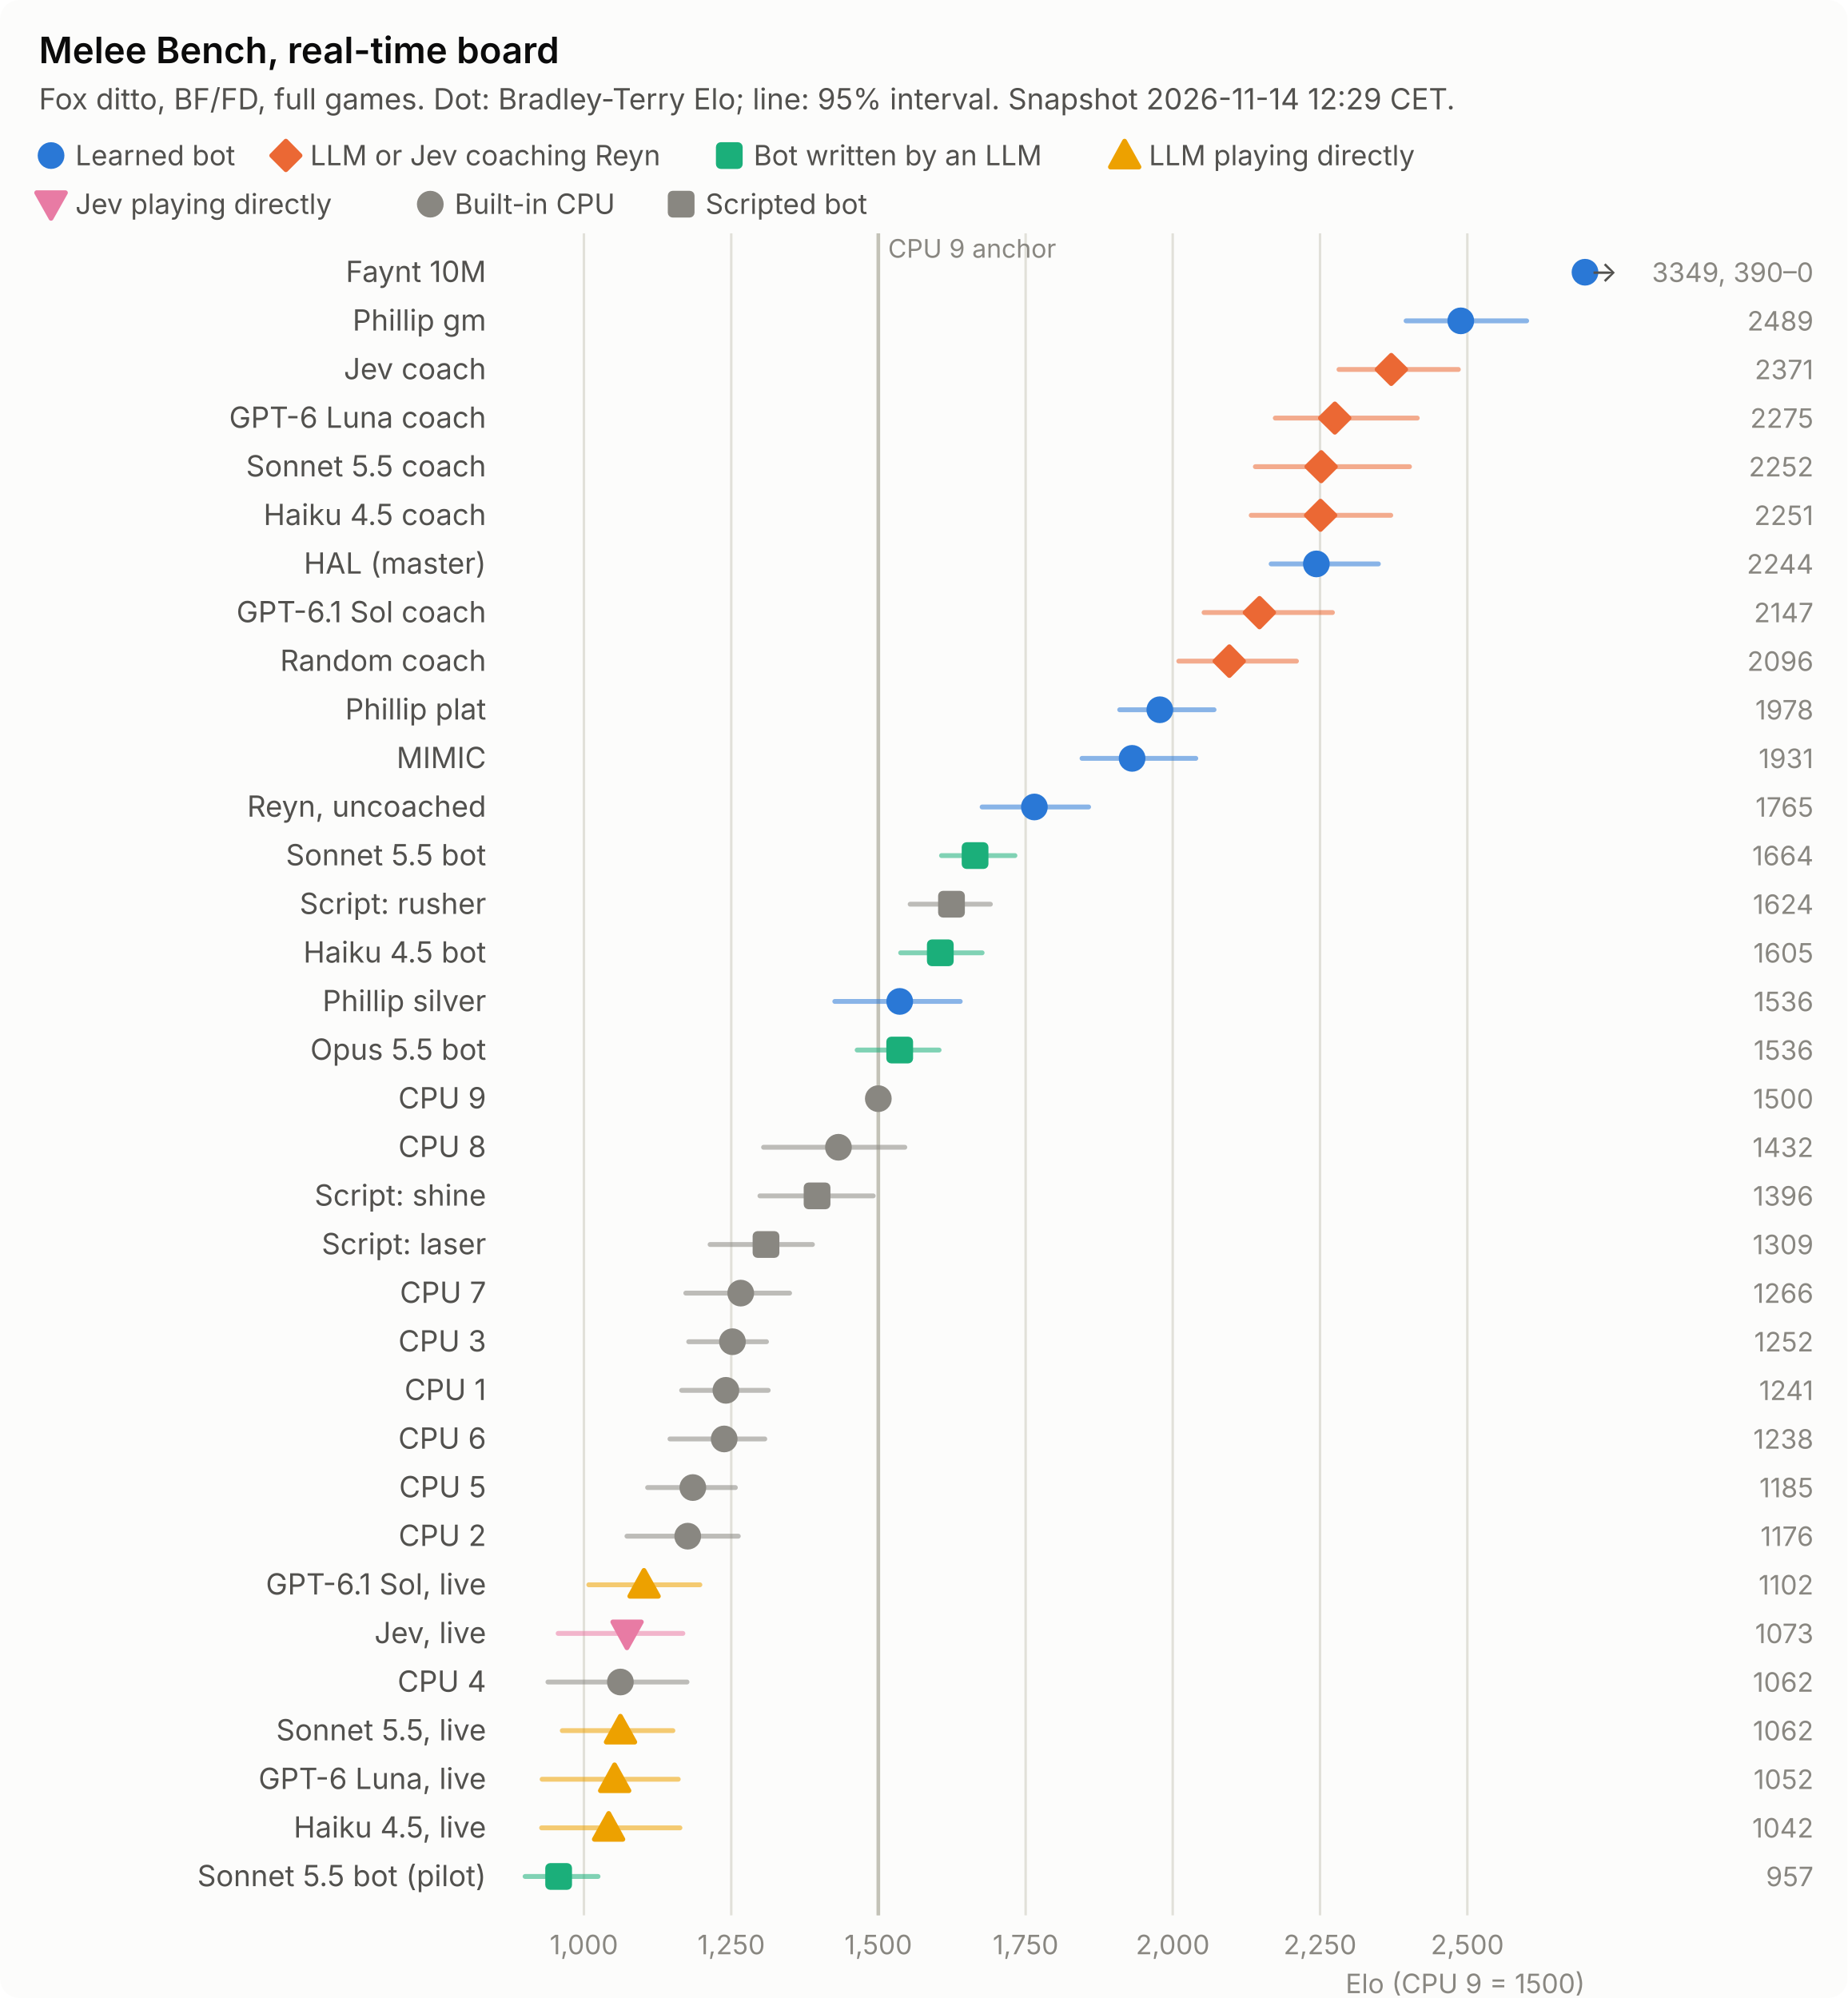
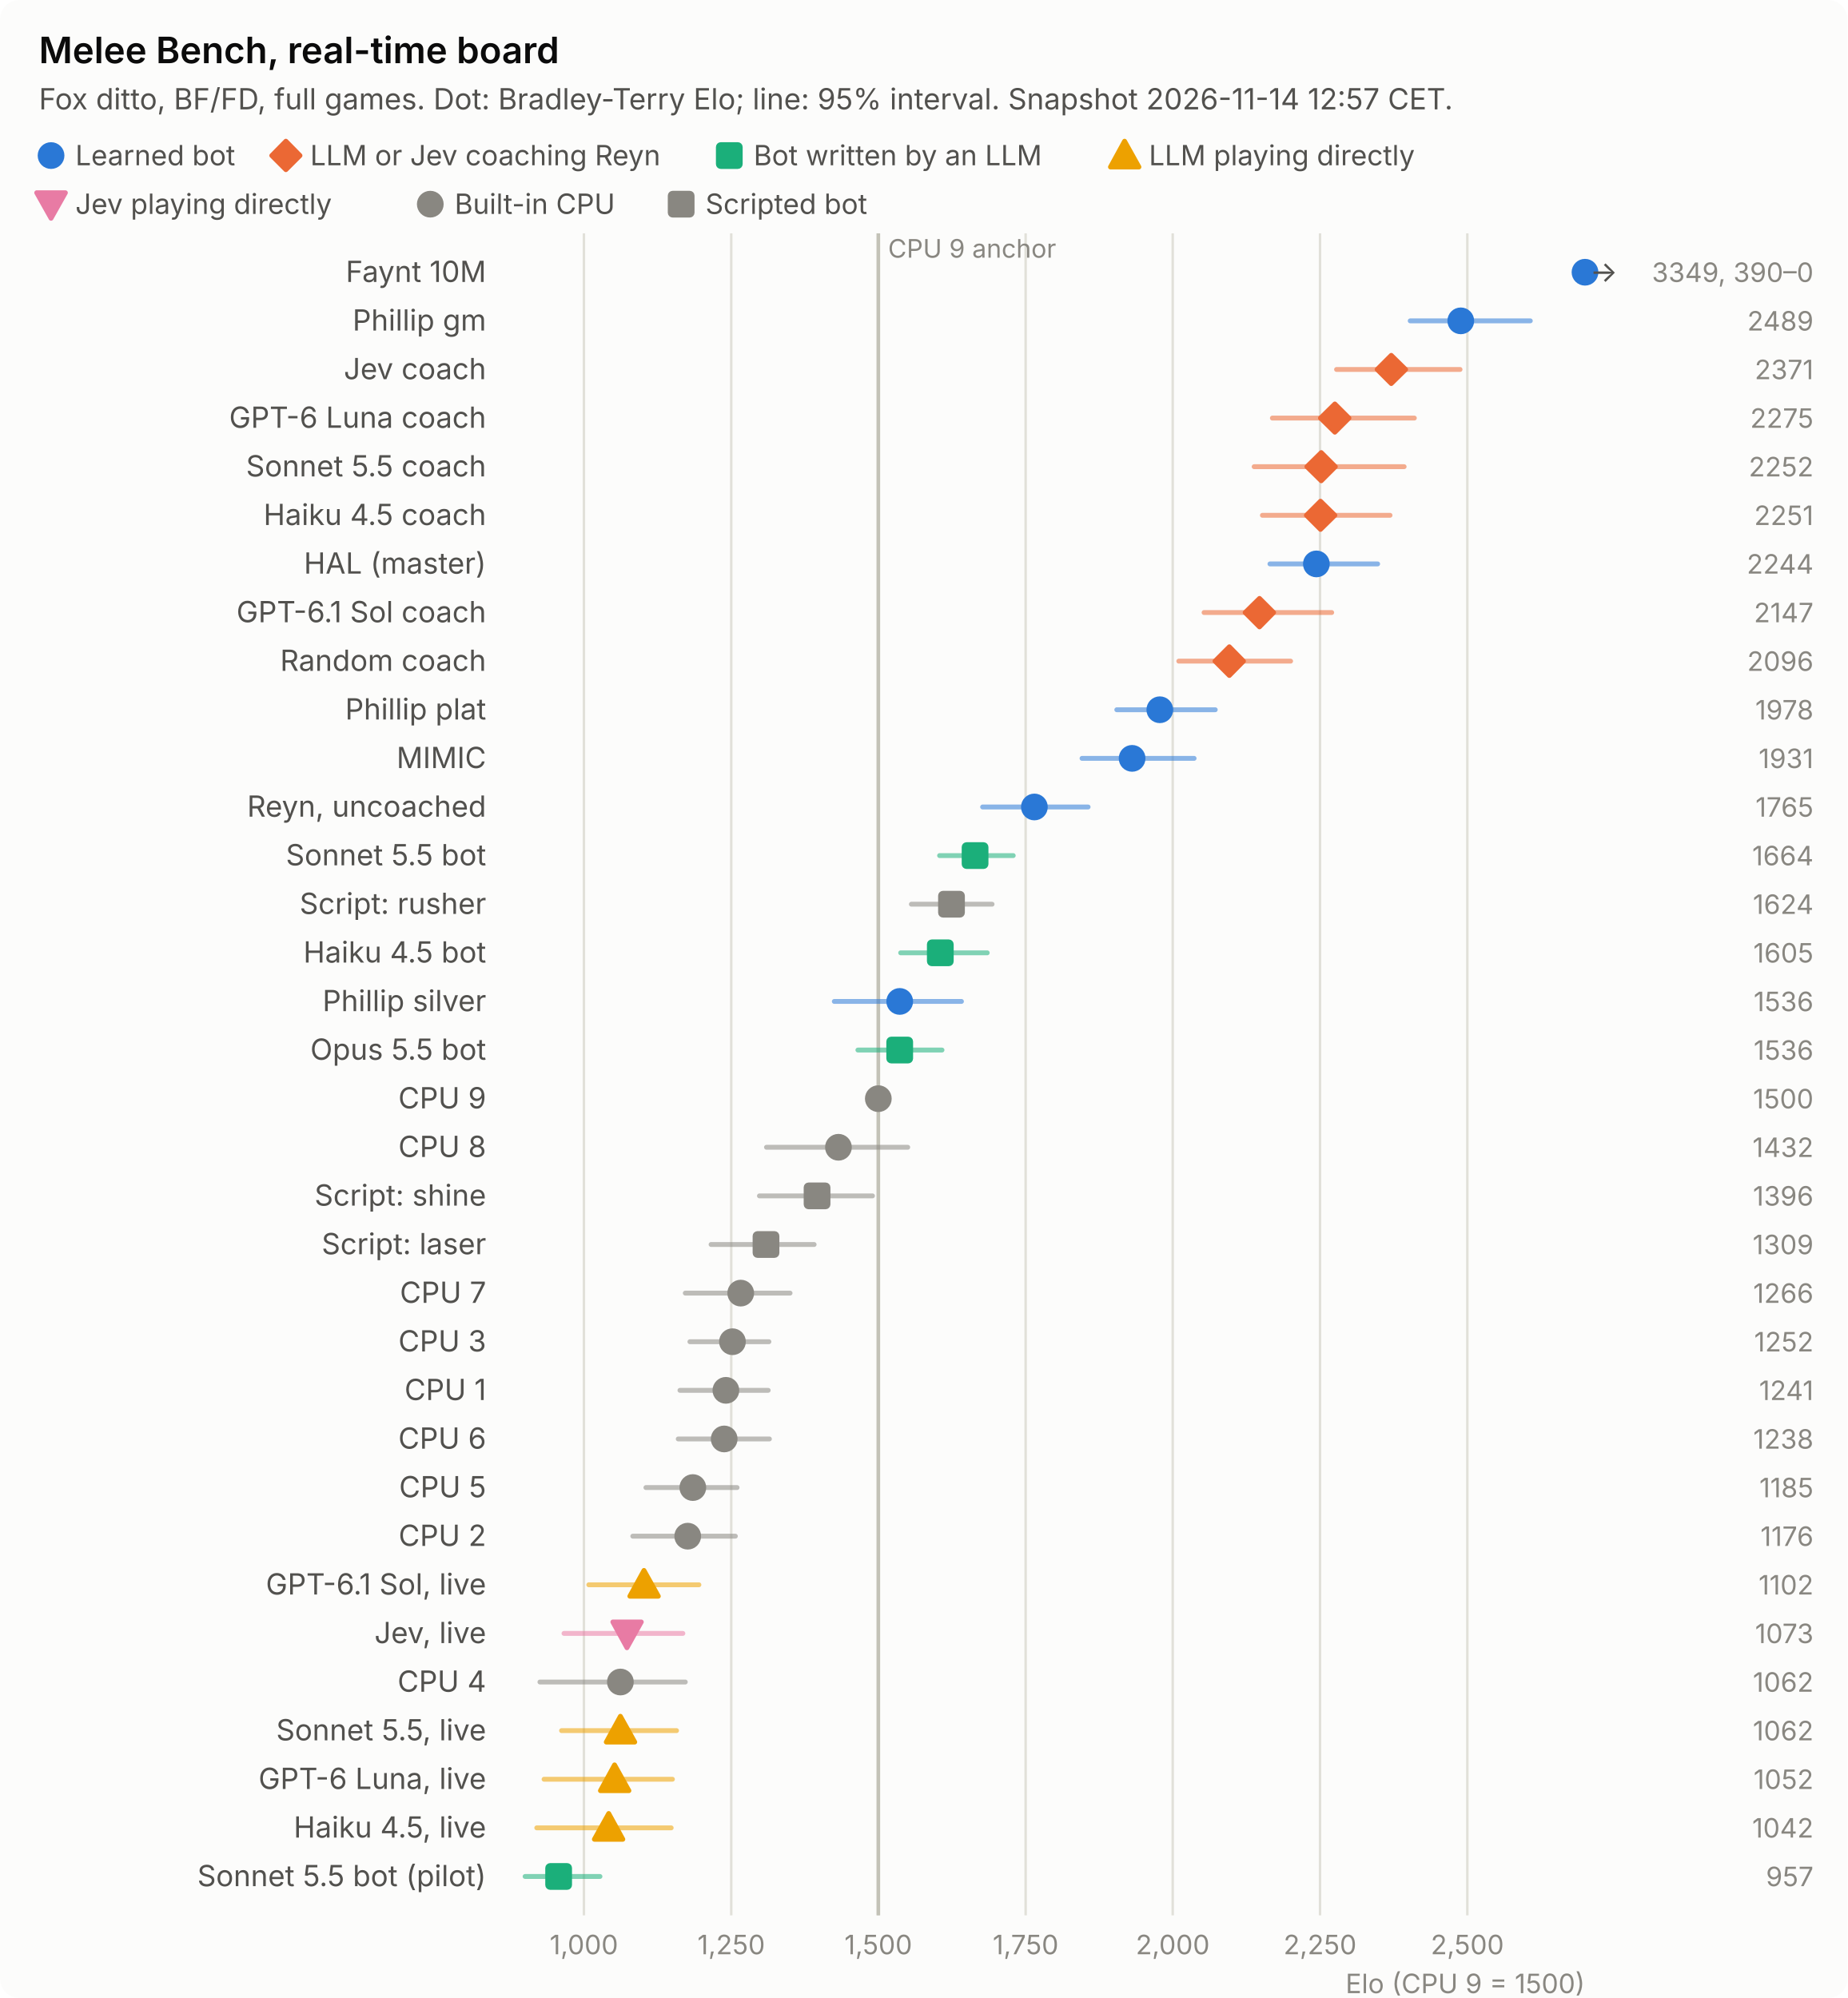
<svg xmlns="http://www.w3.org/2000/svg" viewBox="0 0 760 822" width="760" height="822" role="img" aria-label="Melee Bench, real-time board">
  <style>text{font-family:system-ui, -apple-system, "Segoe UI", sans-serif;font-variant-numeric:tabular-nums}.bg{fill:#fcfcfb}.ring{stroke:#fcfcfb}.t1{fill:#0b0b0b}.t2{fill:#52514e}.tm{fill:#898781}.grid{stroke:#e1e0d9}.axis{stroke:#c3c2b7}.band{fill:#52514e;fill-opacity:.09}.conn{stroke:#c3c2b7}.c-learned{fill:#2a78d6;stroke:#2a78d6}.c-coach{fill:#eb6834;stroke:#eb6834}.c-written{fill:#1baf7a;stroke:#1baf7a}.c-llm{fill:#eda100;stroke:#eda100}.c-jev{fill:#e87ba4;stroke:#e87ba4}.c-ref{fill:#898781;stroke:#898781}.ci{fill:none;stroke-width:2;stroke-linecap:round}.hollow{fill-opacity:0}@media (prefers-color-scheme: dark){.bg{fill:#1a1a19}.ring{stroke:#1a1a19}.t1{fill:#f0efec}.t2{fill:#c3c2b7}.tm{fill:#898781}.grid{stroke:#2c2c2a}.axis{stroke:#383835}.band{fill:#c3c2b7;fill-opacity:.10}.conn{stroke:#4a4a46}.c-learned{fill:#3987e5;stroke:#3987e5}.c-coach{fill:#d95926;stroke:#d95926}.c-written{fill:#199e70;stroke:#199e70}.c-llm{fill:#c98500;stroke:#c98500}.c-jev{fill:#d55181;stroke:#d55181}.c-ref{fill:#898781;stroke:#898781}}</style>
  <rect class="bg" x="0" y="0" width="760" height="822" rx="8" />
  <text x="16.0" y="26.0" class="t1" font-size="15" text-anchor="start" font-weight="600">Melee Bench, real-time board</text>
-   <text x="16.0" y="45.0" class="t2" font-size="12" text-anchor="start">Fox ditto, BF/FD, full games. Dot: Bradley-Terry Elo; line: 95% interval. Snapshot 2026-11-14 12:29 CET.</text>
+   <text x="16.0" y="45.0" class="t2" font-size="12" text-anchor="start">Fox ditto, BF/FD, full games. Dot: Bradley-Terry Elo; line: 95% interval. Snapshot 2026-11-14 12:57 CET.</text>
  <circle cx="21.0" cy="64.0" r="4.5" class="c-learned ring" stroke-width="2" />
  <text x="31.0" y="68.0" class="t2" font-size="11.5" text-anchor="start">Learned bot</text>
  <polygon points="117.6,58.1 123.4,64.0 117.6,69.8 111.8,64.0" class="c-coach ring" stroke-width="2" stroke-linejoin="round" />
  <text x="127.6" y="68.0" class="t2" font-size="11.5" text-anchor="start">LLM or Jev coaching Reyn</text>
  <rect x="295.5" y="59.5" width="9.0" height="9.0" rx="1" class="c-written ring" stroke-width="2" />
  <text x="310.0" y="68.0" class="t2" font-size="11.5" text-anchor="start">Bot written by an LLM</text>
  <polygon points="462.6,58.1 468.5,68.7 456.8,68.7" class="c-llm ring" stroke-width="2" stroke-linejoin="round" />
  <text x="472.6" y="68.0" class="t2" font-size="11.5" text-anchor="start">LLM playing directly</text>
  <polygon points="21.0,89.8 26.9,79.3 15.1,79.3" class="c-jev ring" stroke-width="2" stroke-linejoin="round" />
  <text x="31.0" y="88.0" class="t2" font-size="11.5" text-anchor="start">Jev playing directly</text>
  <circle cx="177.0" cy="84.0" r="4.5" class="c-ref ring" stroke-width="2" />
  <text x="187.0" y="88.0" class="t2" font-size="11.5" text-anchor="start">Built-in CPU</text>
  <rect x="275.7" y="79.5" width="9.0" height="9.0" rx="1" class="c-ref ring" stroke-width="2" />
  <text x="290.2" y="88.0" class="t2" font-size="11.5" text-anchor="start">Scripted bot</text>
  <line x1="240.2" x2="240.2" y1="96" y2="788" class="grid" stroke-width="1" />
  <text x="240.2" y="804.0" class="tm" font-size="11" text-anchor="middle">1,000</text>
  <line x1="300.8" x2="300.8" y1="96" y2="788" class="grid" stroke-width="1" />
  <text x="300.8" y="804.0" class="tm" font-size="11" text-anchor="middle">1,250</text>
  <line x1="361.3" x2="361.3" y1="96" y2="788" class="grid" stroke-width="1" />
  <text x="361.3" y="804.0" class="tm" font-size="11" text-anchor="middle">1,500</text>
  <line x1="421.9" x2="421.9" y1="96" y2="788" class="grid" stroke-width="1" />
  <text x="421.9" y="804.0" class="tm" font-size="11" text-anchor="middle">1,750</text>
  <line x1="482.4" x2="482.4" y1="96" y2="788" class="grid" stroke-width="1" />
  <text x="482.4" y="804.0" class="tm" font-size="11" text-anchor="middle">2,000</text>
  <line x1="543.0" x2="543.0" y1="96" y2="788" class="grid" stroke-width="1" />
  <text x="543.0" y="804.0" class="tm" font-size="11" text-anchor="middle">2,250</text>
  <line x1="603.6" x2="603.6" y1="96" y2="788" class="grid" stroke-width="1" />
  <text x="603.6" y="804.0" class="tm" font-size="11" text-anchor="middle">2,500</text>
  <text x="652.0" y="820.0" class="tm" font-size="11" text-anchor="end">Elo (CPU 9 = 1500)</text>
  <line x1="361.3" x2="361.3" y1="96" y2="788" class="axis" stroke-width="1.5" />
  <text x="365.3" y="106.0" class="tm" font-size="10.5" text-anchor="start">CPU 9 anchor</text>
  <text x="200.0" y="116.0" class="t2" font-size="12" text-anchor="end">Faynt 10M</text>
  <line x1="652.0" x2="652.0" y1="112.0" y2="112.0" class="ci c-learned" stroke-opacity=".55" />
  <circle cx="652.0" cy="112.0" r="4.5" class="c-learned ring" stroke-width="2" />
  <text x="654.0" y="116.0" class="t2" font-size="12" text-anchor="start">→</text>
  <text x="746.0" y="116.0" class="tm" font-size="11" text-anchor="end">3349, 390–0</text>
  <text x="200.0" y="136.0" class="t2" font-size="12" text-anchor="end">Phillip gm</text>
-   <line x1="578.4" x2="628.0" y1="132.0" y2="132.0" class="ci c-learned" stroke-opacity=".55" />
+   <line x1="580.1" x2="629.5" y1="132.0" y2="132.0" class="ci c-learned" stroke-opacity=".55" />
  <circle cx="600.9" cy="132.0" r="4.5" class="c-learned ring" stroke-width="2" />
  <text x="746.0" y="136.0" class="tm" font-size="11" text-anchor="end">2489</text>
  <text x="200.0" y="156.0" class="t2" font-size="12" text-anchor="end">Jev coach</text>
-   <line x1="550.8" x2="599.9" y1="152.0" y2="152.0" class="ci c-coach" stroke-opacity=".55" />
+   <line x1="549.8" x2="600.6" y1="152.0" y2="152.0" class="ci c-coach" stroke-opacity=".55" />
  <polygon points="572.3,146.2 578.2,152.0 572.3,157.8 566.5,152.0" class="c-coach ring" stroke-width="2" stroke-linejoin="round" />
  <text x="746.0" y="156.0" class="tm" font-size="11" text-anchor="end">2371</text>
  <text x="200.0" y="176.0" class="t2" font-size="12" text-anchor="end">GPT-6 Luna coach</text>
-   <line x1="524.6" x2="583.0" y1="172.0" y2="172.0" class="ci c-coach" stroke-opacity=".55" />
+   <line x1="523.4" x2="581.8" y1="172.0" y2="172.0" class="ci c-coach" stroke-opacity=".55" />
  <polygon points="549.1,166.2 554.9,172.0 549.1,177.8 543.2,172.0" class="c-coach ring" stroke-width="2" stroke-linejoin="round" />
  <text x="746.0" y="176.0" class="tm" font-size="11" text-anchor="end">2275</text>
  <text x="200.0" y="196.0" class="t2" font-size="12" text-anchor="end">Sonnet 5.5 coach</text>
-   <line x1="516.4" x2="579.8" y1="192.0" y2="192.0" class="ci c-coach" stroke-opacity=".55" />
+   <line x1="515.9" x2="577.6" y1="192.0" y2="192.0" class="ci c-coach" stroke-opacity=".55" />
  <polygon points="543.5,186.2 549.3,192.0 543.5,197.8 537.6,192.0" class="c-coach ring" stroke-width="2" stroke-linejoin="round" />
  <text x="746.0" y="196.0" class="tm" font-size="11" text-anchor="end">2252</text>
  <text x="200.0" y="216.0" class="t2" font-size="12" text-anchor="end">Haiku 4.5 coach</text>
-   <line x1="514.7" x2="572.1" y1="212.0" y2="212.0" class="ci c-coach" stroke-opacity=".55" />
+   <line x1="519.3" x2="571.8" y1="212.0" y2="212.0" class="ci c-coach" stroke-opacity=".55" />
  <polygon points="543.2,206.2 549.1,212.0 543.2,217.8 537.4,212.0" class="c-coach ring" stroke-width="2" stroke-linejoin="round" />
  <text x="746.0" y="216.0" class="tm" font-size="11" text-anchor="end">2251</text>
  <text x="200.0" y="236.0" class="t2" font-size="12" text-anchor="end">HAL (master)</text>
-   <line x1="522.9" x2="567.0" y1="232.0" y2="232.0" class="ci c-learned" stroke-opacity=".55" />
+   <line x1="522.4" x2="566.7" y1="232.0" y2="232.0" class="ci c-learned" stroke-opacity=".55" />
  <circle cx="541.5" cy="232.0" r="4.5" class="c-learned ring" stroke-width="2" />
  <text x="746.0" y="236.0" class="tm" font-size="11" text-anchor="end">2244</text>
  <text x="200.0" y="256.0" class="t2" font-size="12" text-anchor="end">GPT-6.1 Sol coach</text>
-   <line x1="495.3" x2="548.1" y1="252.0" y2="252.0" class="ci c-coach" stroke-opacity=".55" />
+   <line x1="495.3" x2="547.8" y1="252.0" y2="252.0" class="ci c-coach" stroke-opacity=".55" />
  <polygon points="518.1,246.2 523.9,252.0 518.1,257.9 512.2,252.0" class="c-coach ring" stroke-width="2" stroke-linejoin="round" />
  <text x="746.0" y="256.0" class="tm" font-size="11" text-anchor="end">2147</text>
  <text x="200.0" y="276.0" class="t2" font-size="12" text-anchor="end">Random coach</text>
-   <line x1="484.9" x2="533.3" y1="272.0" y2="272.0" class="ci c-coach" stroke-opacity=".55" />
+   <line x1="484.9" x2="530.9" y1="272.0" y2="272.0" class="ci c-coach" stroke-opacity=".55" />
  <polygon points="505.7,266.1 511.5,272.0 505.7,277.9 499.8,272.0" class="c-coach ring" stroke-width="2" stroke-linejoin="round" />
  <text x="746.0" y="276.0" class="tm" font-size="11" text-anchor="end">2096</text>
  <text x="200.0" y="296.0" class="t2" font-size="12" text-anchor="end">Phillip plat</text>
-   <line x1="460.6" x2="499.4" y1="292.0" y2="292.0" class="ci c-learned" stroke-opacity=".55" />
+   <line x1="459.4" x2="499.9" y1="292.0" y2="292.0" class="ci c-learned" stroke-opacity=".55" />
  <circle cx="477.1" cy="292.0" r="4.5" class="c-learned ring" stroke-width="2" />
  <text x="746.0" y="296.0" class="tm" font-size="11" text-anchor="end">1978</text>
  <text x="200.0" y="316.0" class="t2" font-size="12" text-anchor="end">MIMIC</text>
-   <line x1="445.1" x2="491.9" y1="312.0" y2="312.0" class="ci c-learned" stroke-opacity=".55" />
+   <line x1="445.1" x2="491.2" y1="312.0" y2="312.0" class="ci c-learned" stroke-opacity=".55" />
  <circle cx="465.7" cy="312.0" r="4.5" class="c-learned ring" stroke-width="2" />
  <text x="746.0" y="316.0" class="tm" font-size="11" text-anchor="end">1931</text>
  <text x="200.0" y="336.0" class="t2" font-size="12" text-anchor="end">Reyn, uncoached</text>
-   <line x1="404.0" x2="447.8" y1="332.0" y2="332.0" class="ci c-learned" stroke-opacity=".55" />
+   <line x1="404.2" x2="447.6" y1="332.0" y2="332.0" class="ci c-learned" stroke-opacity=".55" />
  <circle cx="425.5" cy="332.0" r="4.5" class="c-learned ring" stroke-width="2" />
  <text x="746.0" y="336.0" class="tm" font-size="11" text-anchor="end">1765</text>
  <text x="200.0" y="356.0" class="t2" font-size="12" text-anchor="end">Sonnet 5.5 bot</text>
-   <line x1="387.3" x2="417.5" y1="352.0" y2="352.0" class="ci c-written" stroke-opacity=".55" />
+   <line x1="386.5" x2="416.8" y1="352.0" y2="352.0" class="ci c-written" stroke-opacity=".55" />
  <rect x="396.6" y="347.5" width="9.0" height="9.0" rx="1" class="c-written ring" stroke-width="2" />
  <text x="746.0" y="356.0" class="tm" font-size="11" text-anchor="end">1664</text>
  <text x="200.0" y="376.0" class="t2" font-size="12" text-anchor="end">Script: rusher</text>
-   <line x1="374.4" x2="407.4" y1="372.0" y2="372.0" class="ci c-ref" stroke-opacity=".55" />
+   <line x1="374.9" x2="408.1" y1="372.0" y2="372.0" class="ci c-ref" stroke-opacity=".55" />
  <rect x="386.9" y="367.5" width="9.0" height="9.0" rx="1" class="c-ref ring" stroke-width="2" />
  <text x="746.0" y="376.0" class="tm" font-size="11" text-anchor="end">1624</text>
  <text x="200.0" y="396.0" class="t2" font-size="12" text-anchor="end">Haiku 4.5 bot</text>
-   <line x1="370.5" x2="404.0" y1="392.0" y2="392.0" class="ci c-written" stroke-opacity=".55" />
+   <line x1="370.5" x2="406.1" y1="392.0" y2="392.0" class="ci c-written" stroke-opacity=".55" />
  <rect x="382.3" y="387.5" width="9.0" height="9.0" rx="1" class="c-written ring" stroke-width="2" />
  <text x="746.0" y="396.0" class="tm" font-size="11" text-anchor="end">1605</text>
  <text x="200.0" y="416.0" class="t2" font-size="12" text-anchor="end">Phillip silver</text>
-   <line x1="343.4" x2="395.0" y1="412.0" y2="412.0" class="ci c-learned" stroke-opacity=".55" />
+   <line x1="343.2" x2="395.5" y1="412.0" y2="412.0" class="ci c-learned" stroke-opacity=".55" />
  <circle cx="370.1" cy="412.0" r="4.5" class="c-learned ring" stroke-width="2" />
  <text x="746.0" y="416.0" class="tm" font-size="11" text-anchor="end">1536</text>
  <text x="200.0" y="436.0" class="t2" font-size="12" text-anchor="end">Opus 5.5 bot</text>
-   <line x1="352.6" x2="386.3" y1="432.0" y2="432.0" class="ci c-written" stroke-opacity=".55" />
+   <line x1="352.9" x2="387.5" y1="432.0" y2="432.0" class="ci c-written" stroke-opacity=".55" />
  <rect x="365.6" y="427.5" width="9.0" height="9.0" rx="1" class="c-written ring" stroke-width="2" />
  <text x="746.0" y="436.0" class="tm" font-size="11" text-anchor="end">1536</text>
  <text x="200.0" y="456.0" class="t2" font-size="12" text-anchor="end">CPU 9</text>
  <line x1="361.3" x2="361.3" y1="452.0" y2="452.0" class="ci c-ref" stroke-opacity=".55" />
  <circle cx="361.3" cy="452.0" r="4.5" class="c-ref ring" stroke-width="2" />
  <text x="746.0" y="456.0" class="tm" font-size="11" text-anchor="end">1500</text>
  <text x="200.0" y="476.0" class="t2" font-size="12" text-anchor="end">CPU 8</text>
-   <line x1="314.1" x2="372.2" y1="472.0" y2="472.0" class="ci c-ref" stroke-opacity=".55" />
+   <line x1="315.3" x2="373.4" y1="472.0" y2="472.0" class="ci c-ref" stroke-opacity=".55" />
  <circle cx="344.9" cy="472.0" r="4.5" class="c-ref ring" stroke-width="2" />
  <text x="746.0" y="476.0" class="tm" font-size="11" text-anchor="end">1432</text>
  <text x="200.0" y="496.0" class="t2" font-size="12" text-anchor="end">Script: shine</text>
-   <line x1="312.6" x2="359.2" y1="492.0" y2="492.0" class="ci c-ref" stroke-opacity=".55" />
+   <line x1="312.4" x2="358.9" y1="492.0" y2="492.0" class="ci c-ref" stroke-opacity=".55" />
  <rect x="331.6" y="487.5" width="9.0" height="9.0" rx="1" class="c-ref ring" stroke-width="2" />
  <text x="746.0" y="496.0" class="tm" font-size="11" text-anchor="end">1396</text>
  <text x="200.0" y="516.0" class="t2" font-size="12" text-anchor="end">Script: laser</text>
-   <line x1="292.1" x2="334.2" y1="512.0" y2="512.0" class="ci c-ref" stroke-opacity=".55" />
+   <line x1="292.5" x2="334.9" y1="512.0" y2="512.0" class="ci c-ref" stroke-opacity=".55" />
  <rect x="310.6" y="507.5" width="9.0" height="9.0" rx="1" class="c-ref ring" stroke-width="2" />
  <text x="746.0" y="516.0" class="tm" font-size="11" text-anchor="end">1309</text>
  <text x="200.0" y="536.0" class="t2" font-size="12" text-anchor="end">CPU 7</text>
-   <line x1="282.1" x2="324.8" y1="532.0" y2="532.0" class="ci c-ref" stroke-opacity=".55" />
+   <line x1="281.9" x2="325.0" y1="532.0" y2="532.0" class="ci c-ref" stroke-opacity=".55" />
  <circle cx="304.7" cy="532.0" r="4.5" class="c-ref ring" stroke-width="2" />
  <text x="746.0" y="536.0" class="tm" font-size="11" text-anchor="end">1266</text>
  <text x="200.0" y="556.0" class="t2" font-size="12" text-anchor="end">CPU 3</text>
-   <line x1="283.3" x2="315.3" y1="552.0" y2="552.0" class="ci c-ref" stroke-opacity=".55" />
+   <line x1="283.8" x2="316.3" y1="552.0" y2="552.0" class="ci c-ref" stroke-opacity=".55" />
  <circle cx="301.3" cy="552.0" r="4.5" class="c-ref ring" stroke-width="2" />
  <text x="746.0" y="556.0" class="tm" font-size="11" text-anchor="end">1252</text>
  <text x="200.0" y="576.0" class="t2" font-size="12" text-anchor="end">CPU 1</text>
-   <line x1="280.4" x2="316.0" y1="572.0" y2="572.0" class="ci c-ref" stroke-opacity=".55" />
+   <line x1="279.7" x2="316.0" y1="572.0" y2="572.0" class="ci c-ref" stroke-opacity=".55" />
  <circle cx="298.6" cy="572.0" r="4.5" class="c-ref ring" stroke-width="2" />
  <text x="746.0" y="576.0" class="tm" font-size="11" text-anchor="end">1241</text>
  <text x="200.0" y="596.0" class="t2" font-size="12" text-anchor="end">CPU 6</text>
-   <line x1="275.6" x2="314.6" y1="592.0" y2="592.0" class="ci c-ref" stroke-opacity=".55" />
+   <line x1="279.0" x2="316.5" y1="592.0" y2="592.0" class="ci c-ref" stroke-opacity=".55" />
  <circle cx="297.9" cy="592.0" r="4.5" class="c-ref ring" stroke-width="2" />
  <text x="746.0" y="596.0" class="tm" font-size="11" text-anchor="end">1238</text>
  <text x="200.0" y="616.0" class="t2" font-size="12" text-anchor="end">CPU 5</text>
-   <line x1="266.4" x2="302.5" y1="612.0" y2="612.0" class="ci c-ref" stroke-opacity=".55" />
+   <line x1="265.7" x2="303.2" y1="612.0" y2="612.0" class="ci c-ref" stroke-opacity=".55" />
  <circle cx="285.0" cy="612.0" r="4.5" class="c-ref ring" stroke-width="2" />
  <text x="746.0" y="616.0" class="tm" font-size="11" text-anchor="end">1185</text>
  <text x="200.0" y="636.0" class="t2" font-size="12" text-anchor="end">CPU 2</text>
-   <line x1="257.9" x2="303.7" y1="632.0" y2="632.0" class="ci c-ref" stroke-opacity=".55" />
+   <line x1="260.3" x2="302.5" y1="632.0" y2="632.0" class="ci c-ref" stroke-opacity=".55" />
  <circle cx="282.9" cy="632.0" r="4.5" class="c-ref ring" stroke-width="2" />
  <text x="746.0" y="636.0" class="tm" font-size="11" text-anchor="end">1176</text>
  <text x="200.0" y="656.0" class="t2" font-size="12" text-anchor="end">GPT-6.1 Sol, live</text>
-   <line x1="242.2" x2="287.9" y1="652.0" y2="652.0" class="ci c-llm" stroke-opacity=".55" />
+   <line x1="242.2" x2="287.5" y1="652.0" y2="652.0" class="ci c-llm" stroke-opacity=".55" />
  <polygon points="264.9,646.1 270.8,656.7 259.1,656.7" class="c-llm ring" stroke-width="2" stroke-linejoin="round" />
  <text x="746.0" y="656.0" class="tm" font-size="11" text-anchor="end">1102</text>
  <text x="200.0" y="676.0" class="t2" font-size="12" text-anchor="end">Jev, live</text>
-   <line x1="229.6" x2="280.9" y1="672.0" y2="672.0" class="ci c-jev" stroke-opacity=".55" />
+   <line x1="232.0" x2="280.9" y1="672.0" y2="672.0" class="ci c-jev" stroke-opacity=".55" />
  <polygon points="257.9,677.9 263.8,667.3 252.1,667.3" class="c-jev ring" stroke-width="2" stroke-linejoin="round" />
  <text x="746.0" y="676.0" class="tm" font-size="11" text-anchor="end">1073</text>
  <text x="200.0" y="696.0" class="t2" font-size="12" text-anchor="end">CPU 4</text>
-   <line x1="225.4" x2="282.6" y1="692.0" y2="692.0" class="ci c-ref" stroke-opacity=".55" />
+   <line x1="222.1" x2="281.9" y1="692.0" y2="692.0" class="ci c-ref" stroke-opacity=".55" />
  <circle cx="255.2" cy="692.0" r="4.5" class="c-ref ring" stroke-width="2" />
  <text x="746.0" y="696.0" class="tm" font-size="11" text-anchor="end">1062</text>
  <text x="200.0" y="716.0" class="t2" font-size="12" text-anchor="end">Sonnet 5.5, live</text>
-   <line x1="231.3" x2="276.8" y1="712.0" y2="712.0" class="ci c-llm" stroke-opacity=".55" />
+   <line x1="231.0" x2="278.3" y1="712.0" y2="712.0" class="ci c-llm" stroke-opacity=".55" />
  <polygon points="255.2,706.1 261.1,716.7 249.4,716.7" class="c-llm ring" stroke-width="2" stroke-linejoin="round" />
  <text x="746.0" y="716.0" class="tm" font-size="11" text-anchor="end">1062</text>
  <text x="200.0" y="736.0" class="t2" font-size="12" text-anchor="end">GPT-6 Luna, live</text>
-   <line x1="223.0" x2="279.0" y1="732.0" y2="732.0" class="ci c-llm" stroke-opacity=".55" />
+   <line x1="223.8" x2="276.6" y1="732.0" y2="732.0" class="ci c-llm" stroke-opacity=".55" />
  <polygon points="252.8,726.1 258.7,736.7 247.0,736.7" class="c-llm ring" stroke-width="2" stroke-linejoin="round" />
  <text x="746.0" y="736.0" class="tm" font-size="11" text-anchor="end">1052</text>
  <text x="200.0" y="756.0" class="t2" font-size="12" text-anchor="end">Haiku 4.5, live</text>
-   <line x1="222.8" x2="279.7" y1="752.0" y2="752.0" class="ci c-llm" stroke-opacity=".55" />
+   <line x1="220.8" x2="276.1" y1="752.0" y2="752.0" class="ci c-llm" stroke-opacity=".55" />
  <polygon points="250.4,746.1 256.2,756.7 244.5,756.7" class="c-llm ring" stroke-width="2" stroke-linejoin="round" />
  <text x="746.0" y="756.0" class="tm" font-size="11" text-anchor="end">1042</text>
  <text x="200.0" y="776.0" class="t2" font-size="12" text-anchor="end">Sonnet 5.5 bot (pilot)</text>
-   <line x1="216.0" x2="246.0" y1="772.0" y2="772.0" class="ci c-written" stroke-opacity=".55" />
+   <line x1="216.0" x2="246.8" y1="772.0" y2="772.0" class="ci c-written" stroke-opacity=".55" />
  <rect x="225.3" y="767.5" width="9.0" height="9.0" rx="1" class="c-written ring" stroke-width="2" />
  <text x="746.0" y="776.0" class="tm" font-size="11" text-anchor="end">957</text>
</svg>
